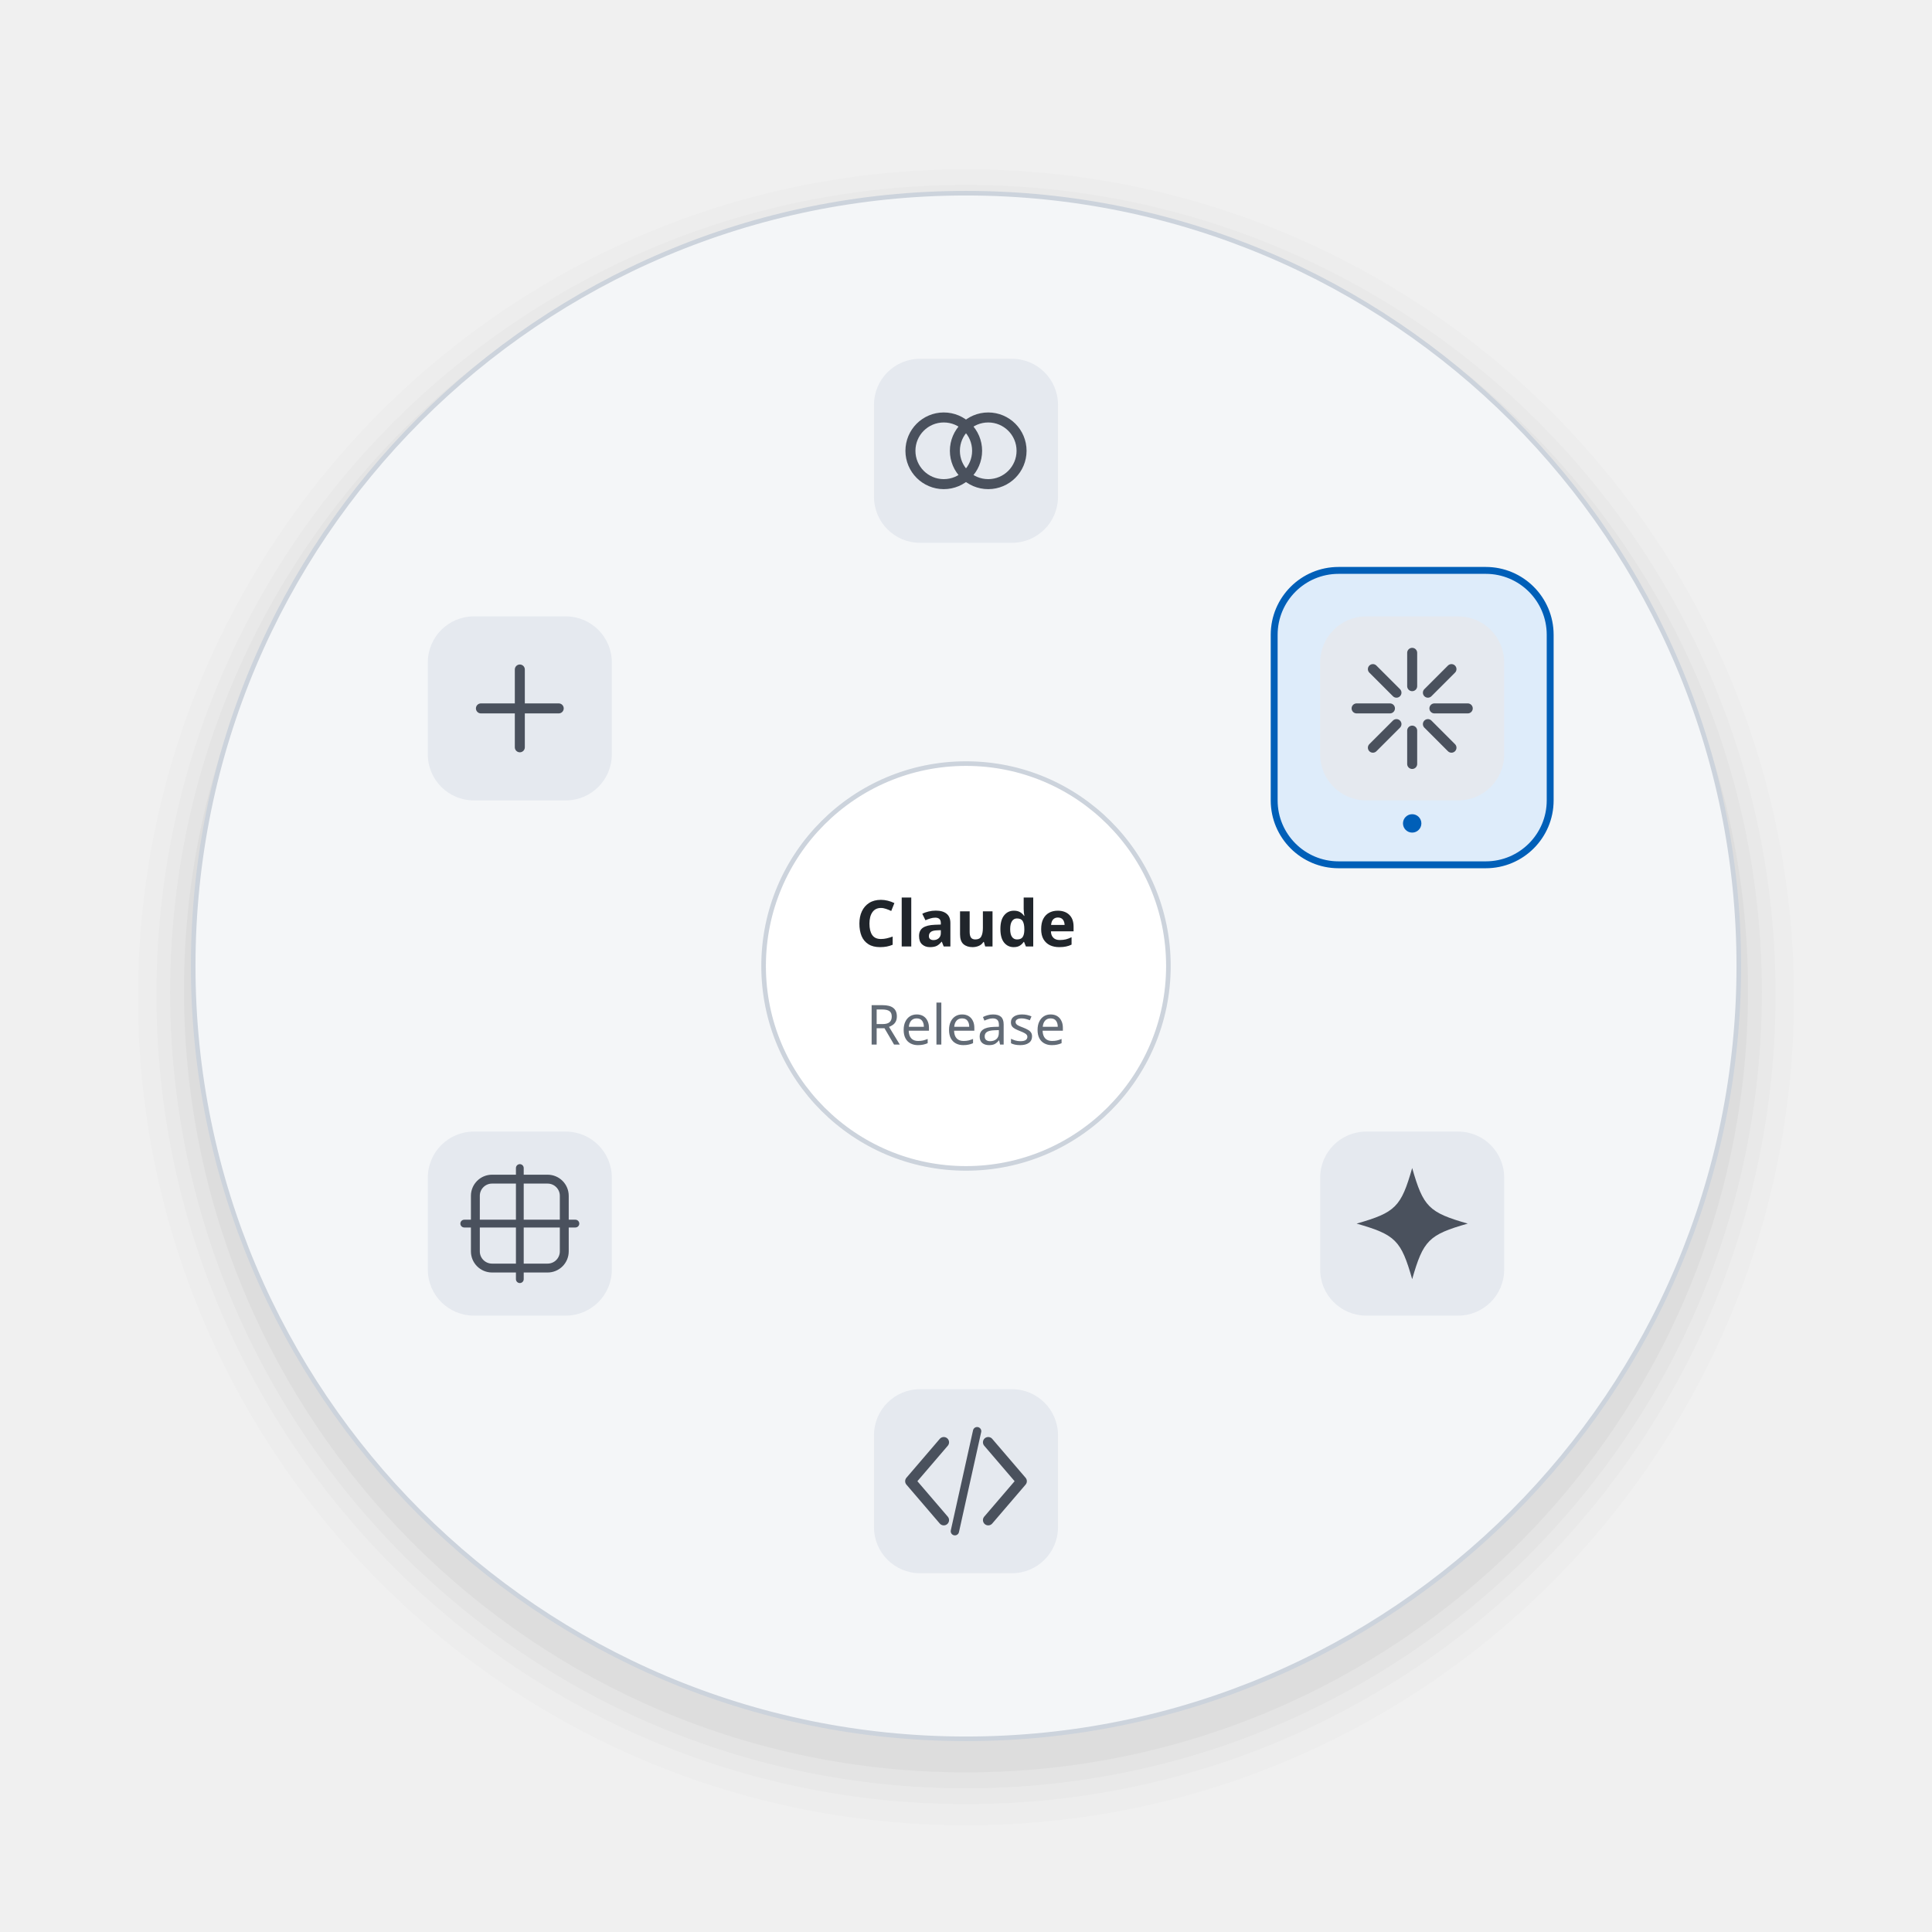
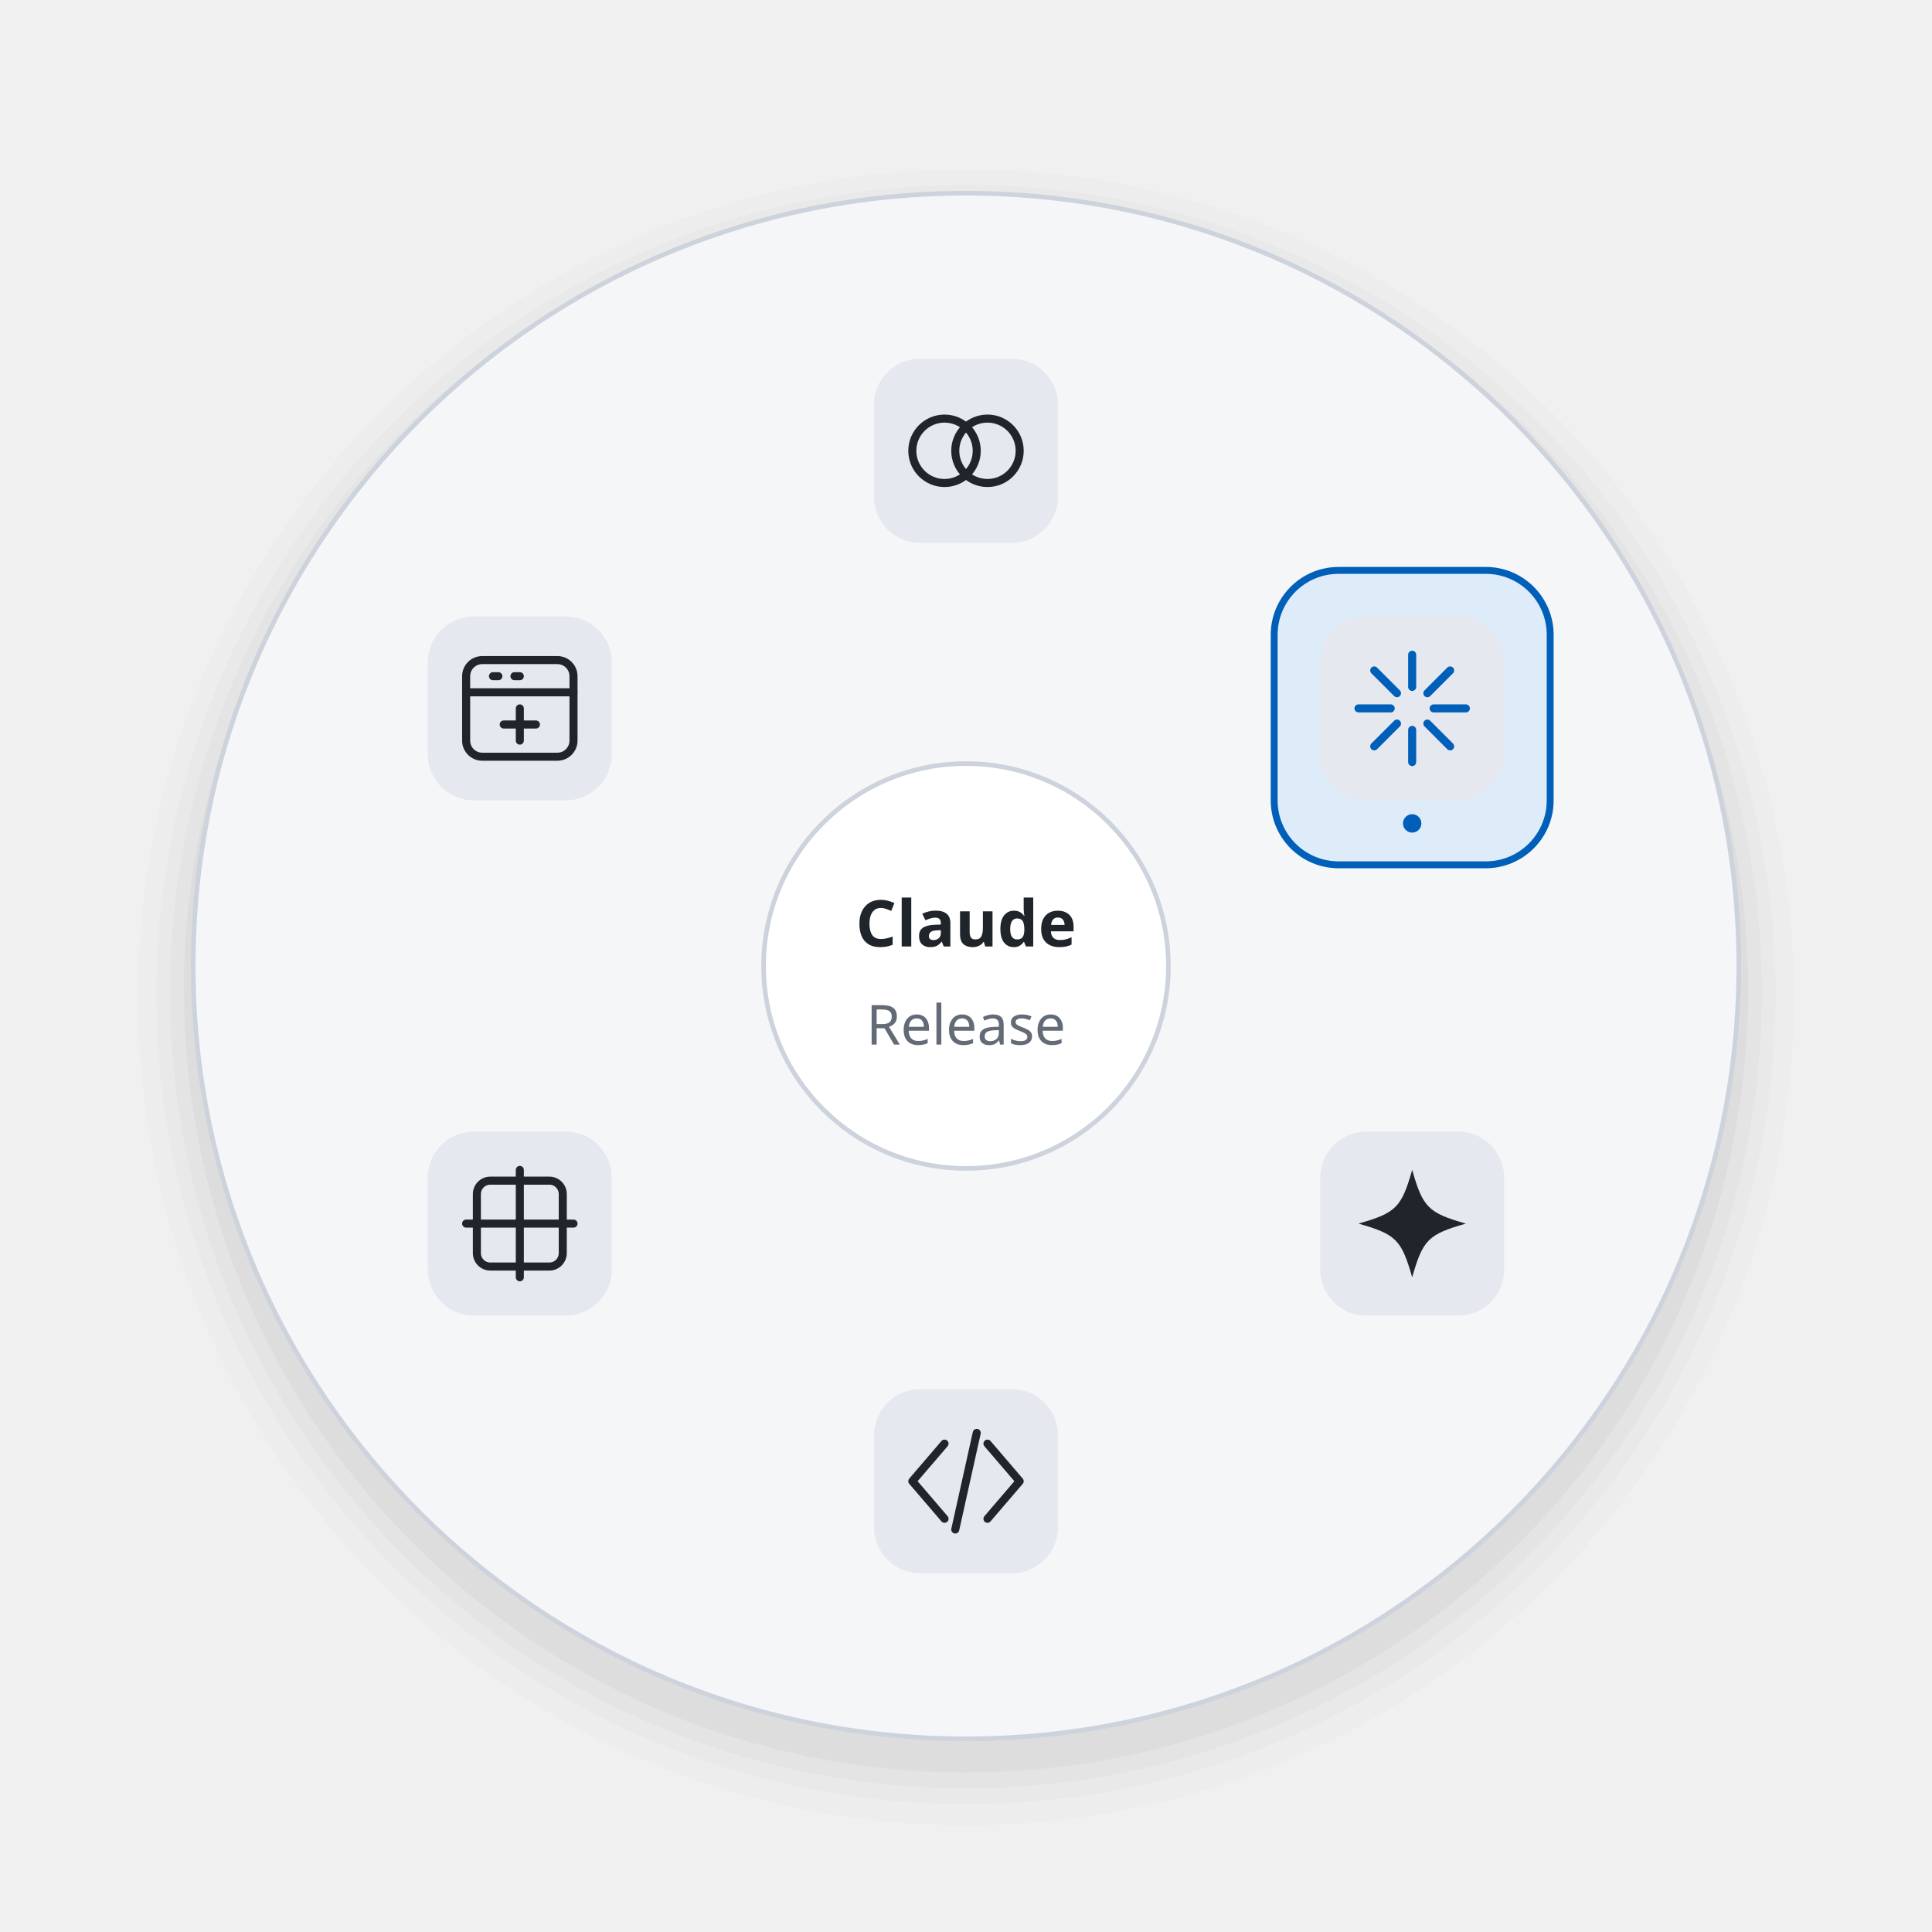
<svg xmlns="http://www.w3.org/2000/svg" width="420" height="420" viewBox="0 0 420 420" role="img">
  <g transform="translate(210 210) scale(1)">
    <circle cx="0" cy="6.8" r="180" fill="#000000" stroke="none" stroke-width="1" stroke-linejoin="round" stroke-linecap="round" opacity="0.012" />
    <circle cx="0" cy="6.2" r="176" fill="#000000" stroke="none" stroke-width="1" stroke-linejoin="round" stroke-linecap="round" opacity="0.019" />
    <circle cx="0" cy="5.75" r="173" fill="#000000" stroke="none" stroke-width="1" stroke-linejoin="round" stroke-linecap="round" opacity="0.026" />
    <circle cx="0" cy="5.3" r="170" fill="#000000" stroke="none" stroke-width="1" stroke-linejoin="round" stroke-linecap="round" opacity="0.034" />
    <circle cx="0" cy="0" r="168" fill="#F4F6F8" stroke="#CCD3DC" stroke-width="1" stroke-linejoin="round" stroke-linecap="round" opacity="1" />
    <rect x="-20" y="-132" width="40" height="40" rx="10" fill="#E5E9EF" stroke="none" stroke-width="1" stroke-linejoin="round" stroke-linecap="round" opacity="1" />
-     <g transform="translate(0 -112) scale(1.208)">
-       <circle cx="-4" cy="0" r="6" fill="none" stroke="#4A515D" stroke-width="1.8" stroke-linejoin="round" stroke-linecap="round" opacity="1" />
-       <circle cx="4" cy="0" r="6" fill="none" stroke="#4A515D" stroke-width="1.8" stroke-linejoin="round" stroke-linecap="round" opacity="1" />
+     <g transform="translate(0 -112) scale(1.167)">
+       <circle cx="-4" cy="0" r="6" fill="none" stroke="#20252B" stroke-width="1.5" stroke-linejoin="round" stroke-linecap="round" opacity="1" />
+       <circle cx="4" cy="0" r="6" fill="none" stroke="#20252B" stroke-width="1.5" stroke-linejoin="round" stroke-linecap="round" opacity="1" />
    </g>
    <rect x="66.995" y="-86" width="60" height="64" rx="14" fill="#DEECFA" stroke="#005FB8" stroke-width="1.5" stroke-linejoin="round" stroke-linecap="round" opacity="1" />
    <circle cx="96.995" cy="-31" r="2" fill="#005FB8" stroke="none" stroke-width="1" stroke-linejoin="round" stroke-linecap="round" opacity="1" />
    <rect x="76.995" y="-76" width="40" height="40" rx="10" fill="#E5E9EF" stroke="none" stroke-width="1" stroke-linejoin="round" stroke-linecap="round" opacity="1" />
-     <g transform="translate(96.995 -56) scale(1.208)">
-       <path d="M4 0 L10 0" fill="none" stroke="#4A515D" stroke-width="1.8" stroke-linejoin="round" stroke-linecap="round" opacity="1" />
-       <path d="M2.828 2.828 L7.071 7.071" fill="none" stroke="#4A515D" stroke-width="1.8" stroke-linejoin="round" stroke-linecap="round" opacity="1" />
-       <path d="M0 4 L0 10" fill="none" stroke="#4A515D" stroke-width="1.8" stroke-linejoin="round" stroke-linecap="round" opacity="1" />
-       <path d="M-2.828 2.828 L-7.071 7.071" fill="none" stroke="#4A515D" stroke-width="1.8" stroke-linejoin="round" stroke-linecap="round" opacity="1" />
-       <path d="M-4 0 L-10 0" fill="none" stroke="#4A515D" stroke-width="1.8" stroke-linejoin="round" stroke-linecap="round" opacity="1" />
-       <path d="M-2.828 -2.828 L-7.071 -7.071" fill="none" stroke="#4A515D" stroke-width="1.8" stroke-linejoin="round" stroke-linecap="round" opacity="1" />
-       <path d="M-0 -4 L-0 -10" fill="none" stroke="#4A515D" stroke-width="1.8" stroke-linejoin="round" stroke-linecap="round" opacity="1" />
-       <path d="M2.828 -2.828 L7.071 -7.071" fill="none" stroke="#4A515D" stroke-width="1.8" stroke-linejoin="round" stroke-linecap="round" opacity="1" />
+     <g transform="translate(96.995 -56) scale(1.167)">
+       <path d="M4 0 L10 0" fill="none" stroke="#005FB8" stroke-width="1.5" stroke-linejoin="round" stroke-linecap="round" opacity="1" />
+       <path d="M2.828 2.828 L7.071 7.071" fill="none" stroke="#005FB8" stroke-width="1.5" stroke-linejoin="round" stroke-linecap="round" opacity="1" />
+       <path d="M0 4 L0 10" fill="none" stroke="#005FB8" stroke-width="1.5" stroke-linejoin="round" stroke-linecap="round" opacity="1" />
+       <path d="M-2.828 2.828 L-7.071 7.071" fill="none" stroke="#005FB8" stroke-width="1.5" stroke-linejoin="round" stroke-linecap="round" opacity="1" />
+       <path d="M-4 0 L-10 0" fill="none" stroke="#005FB8" stroke-width="1.5" stroke-linejoin="round" stroke-linecap="round" opacity="1" />
+       <path d="M-2.828 -2.828 L-7.071 -7.071" fill="none" stroke="#005FB8" stroke-width="1.5" stroke-linejoin="round" stroke-linecap="round" opacity="1" />
+       <path d="M-0 -4 L-0 -10" fill="none" stroke="#005FB8" stroke-width="1.5" stroke-linejoin="round" stroke-linecap="round" opacity="1" />
+       <path d="M2.828 -2.828 L7.071 -7.071" fill="none" stroke="#005FB8" stroke-width="1.5" stroke-linejoin="round" stroke-linecap="round" opacity="1" />
    </g>
    <rect x="76.995" y="36" width="40" height="40" rx="10" fill="#E5E9EF" stroke="none" stroke-width="1" stroke-linejoin="round" stroke-linecap="round" opacity="1" />
-     <g transform="translate(96.995 56) scale(1.208)">
-       <path d="M0 -10 C2 -3 3 -2 10 0 C3 2 2 3 0 10 C-2 3 -3 2 -10 0 C-3 -2 -2 -3 0 -10 Z" fill="#4A515D" stroke="none" stroke-width="1" stroke-linejoin="round" stroke-linecap="round" opacity="1" />
+     <g transform="translate(96.995 56) scale(1.167)">
+       <path d="M0 -10 C2 -3 3 -2 10 0 C3 2 2 3 0 10 C-2 3 -3 2 -10 0 C-3 -2 -2 -3 0 -10 Z" fill="#20252B" stroke="none" stroke-width="1" stroke-linejoin="round" stroke-linecap="round" opacity="1" />
    </g>
    <rect x="-20" y="92" width="40" height="40" rx="10" fill="#E5E9EF" stroke="none" stroke-width="1" stroke-linejoin="round" stroke-linecap="round" opacity="1" />
-     <g transform="translate(0 112) scale(1.208)">
-       <path d="M-4 -7 L-10 0 L-4 7" fill="none" stroke="#4A515D" stroke-width="1.9" stroke-linejoin="round" stroke-linecap="round" opacity="1" />
-       <path d="M4 -7 L10 0 L4 7" fill="none" stroke="#4A515D" stroke-width="1.9" stroke-linejoin="round" stroke-linecap="round" opacity="1" />
-       <path d="M2 -9 L-2 9" fill="none" stroke="#4A515D" stroke-width="1.5" stroke-linejoin="round" stroke-linecap="round" opacity="1" />
+     <g transform="translate(0 112) scale(1.167)">
+       <path d="M-4 -7 L-10 0 L-4 7" fill="none" stroke="#20252B" stroke-width="1.5" stroke-linejoin="round" stroke-linecap="round" opacity="1" />
+       <path d="M4 -7 L10 0 L4 7" fill="none" stroke="#20252B" stroke-width="1.5" stroke-linejoin="round" stroke-linecap="round" opacity="1" />
+       <path d="M2 -9 L-2 9" fill="none" stroke="#20252B" stroke-width="1.5" stroke-linejoin="round" stroke-linecap="round" opacity="1" />
    </g>
    <rect x="-116.995" y="36" width="40" height="40" rx="10" fill="#E5E9EF" stroke="none" stroke-width="1" stroke-linejoin="round" stroke-linecap="round" opacity="1" />
-     <g transform="translate(-96.995 56) scale(1.208)">
-       <rect x="-8" y="-8" width="16" height="16" rx="3" fill="none" stroke="#4A515D" stroke-width="1.6" stroke-linejoin="round" stroke-linecap="round" opacity="1" />
-       <path d="M0 -10 L0 10" fill="none" stroke="#4A515D" stroke-width="1.4" stroke-linejoin="round" stroke-linecap="round" opacity="1" />
-       <path d="M-10 0 L10 0" fill="none" stroke="#4A515D" stroke-width="1.4" stroke-linejoin="round" stroke-linecap="round" opacity="1" />
+     <g transform="translate(-96.995 56) scale(1.167)">
+       <rect x="-8" y="-8" width="16" height="16" rx="2.5" fill="none" stroke="#20252B" stroke-width="1.5" stroke-linejoin="round" stroke-linecap="round" opacity="1" />
+       <path d="M0 -10 L0 10" fill="none" stroke="#20252B" stroke-width="1.5" stroke-linejoin="round" stroke-linecap="round" opacity="1" />
+       <path d="M-10 0 L10 0" fill="none" stroke="#20252B" stroke-width="1.5" stroke-linejoin="round" stroke-linecap="round" opacity="1" />
    </g>
    <rect x="-116.995" y="-76" width="40" height="40" rx="10" fill="#E5E9EF" stroke="none" stroke-width="1" stroke-linejoin="round" stroke-linecap="round" opacity="1" />
-     <g transform="translate(-96.995 -56) scale(1.208)">
-       <path d="M-7 0 L7 0" fill="none" stroke="#4A515D" stroke-width="1.8" stroke-linejoin="round" stroke-linecap="round" opacity="1" />
-       <path d="M0 -7 L0 7" fill="none" stroke="#4A515D" stroke-width="1.8" stroke-linejoin="round" stroke-linecap="round" opacity="1" />
+     <g transform="translate(-96.995 -56) scale(1.167)">
+       <rect x="-10" y="-9" width="20" height="18" rx="3" fill="none" stroke="#20252B" stroke-width="1.5" stroke-linejoin="round" stroke-linecap="round" opacity="1" />
+       <path d="M-10 -3 L10 -3" fill="none" stroke="#20252B" stroke-width="1.5" stroke-linejoin="round" stroke-linecap="round" opacity="1" />
+       <path d="M-5 -6 L-4 -6" fill="none" stroke="#20252B" stroke-width="1.5" stroke-linejoin="round" stroke-linecap="round" opacity="1" />
+       <path d="M-1 -6 L0 -6" fill="none" stroke="#20252B" stroke-width="1.5" stroke-linejoin="round" stroke-linecap="round" opacity="1" />
+       <path d="M-3 3 L3 3" fill="none" stroke="#20252B" stroke-width="1.5" stroke-linejoin="round" stroke-linecap="round" opacity="1" />
+       <path d="M0 0 L0 6" fill="none" stroke="#20252B" stroke-width="1.5" stroke-linejoin="round" stroke-linecap="round" opacity="1" />
    </g>
    <circle cx="0" cy="0" r="44" fill="#FFFFFF" stroke="#CCD3DC" stroke-width="1" stroke-linejoin="round" stroke-linecap="round" opacity="1" />
    <text x="0" y="-4.24" fill="#20252B" font-family="Segoe UI Variable,Segoe UI,Microsoft YaHei,sans-serif" font-size="14" font-weight="600" text-anchor="middle">Claude</text>
    <text x="0" y="17.08" fill="#626B76" font-family="Segoe UI Variable,Segoe UI,Microsoft YaHei,sans-serif" font-size="12" font-weight="400" text-anchor="middle">Release</text>
  </g>
</svg>
